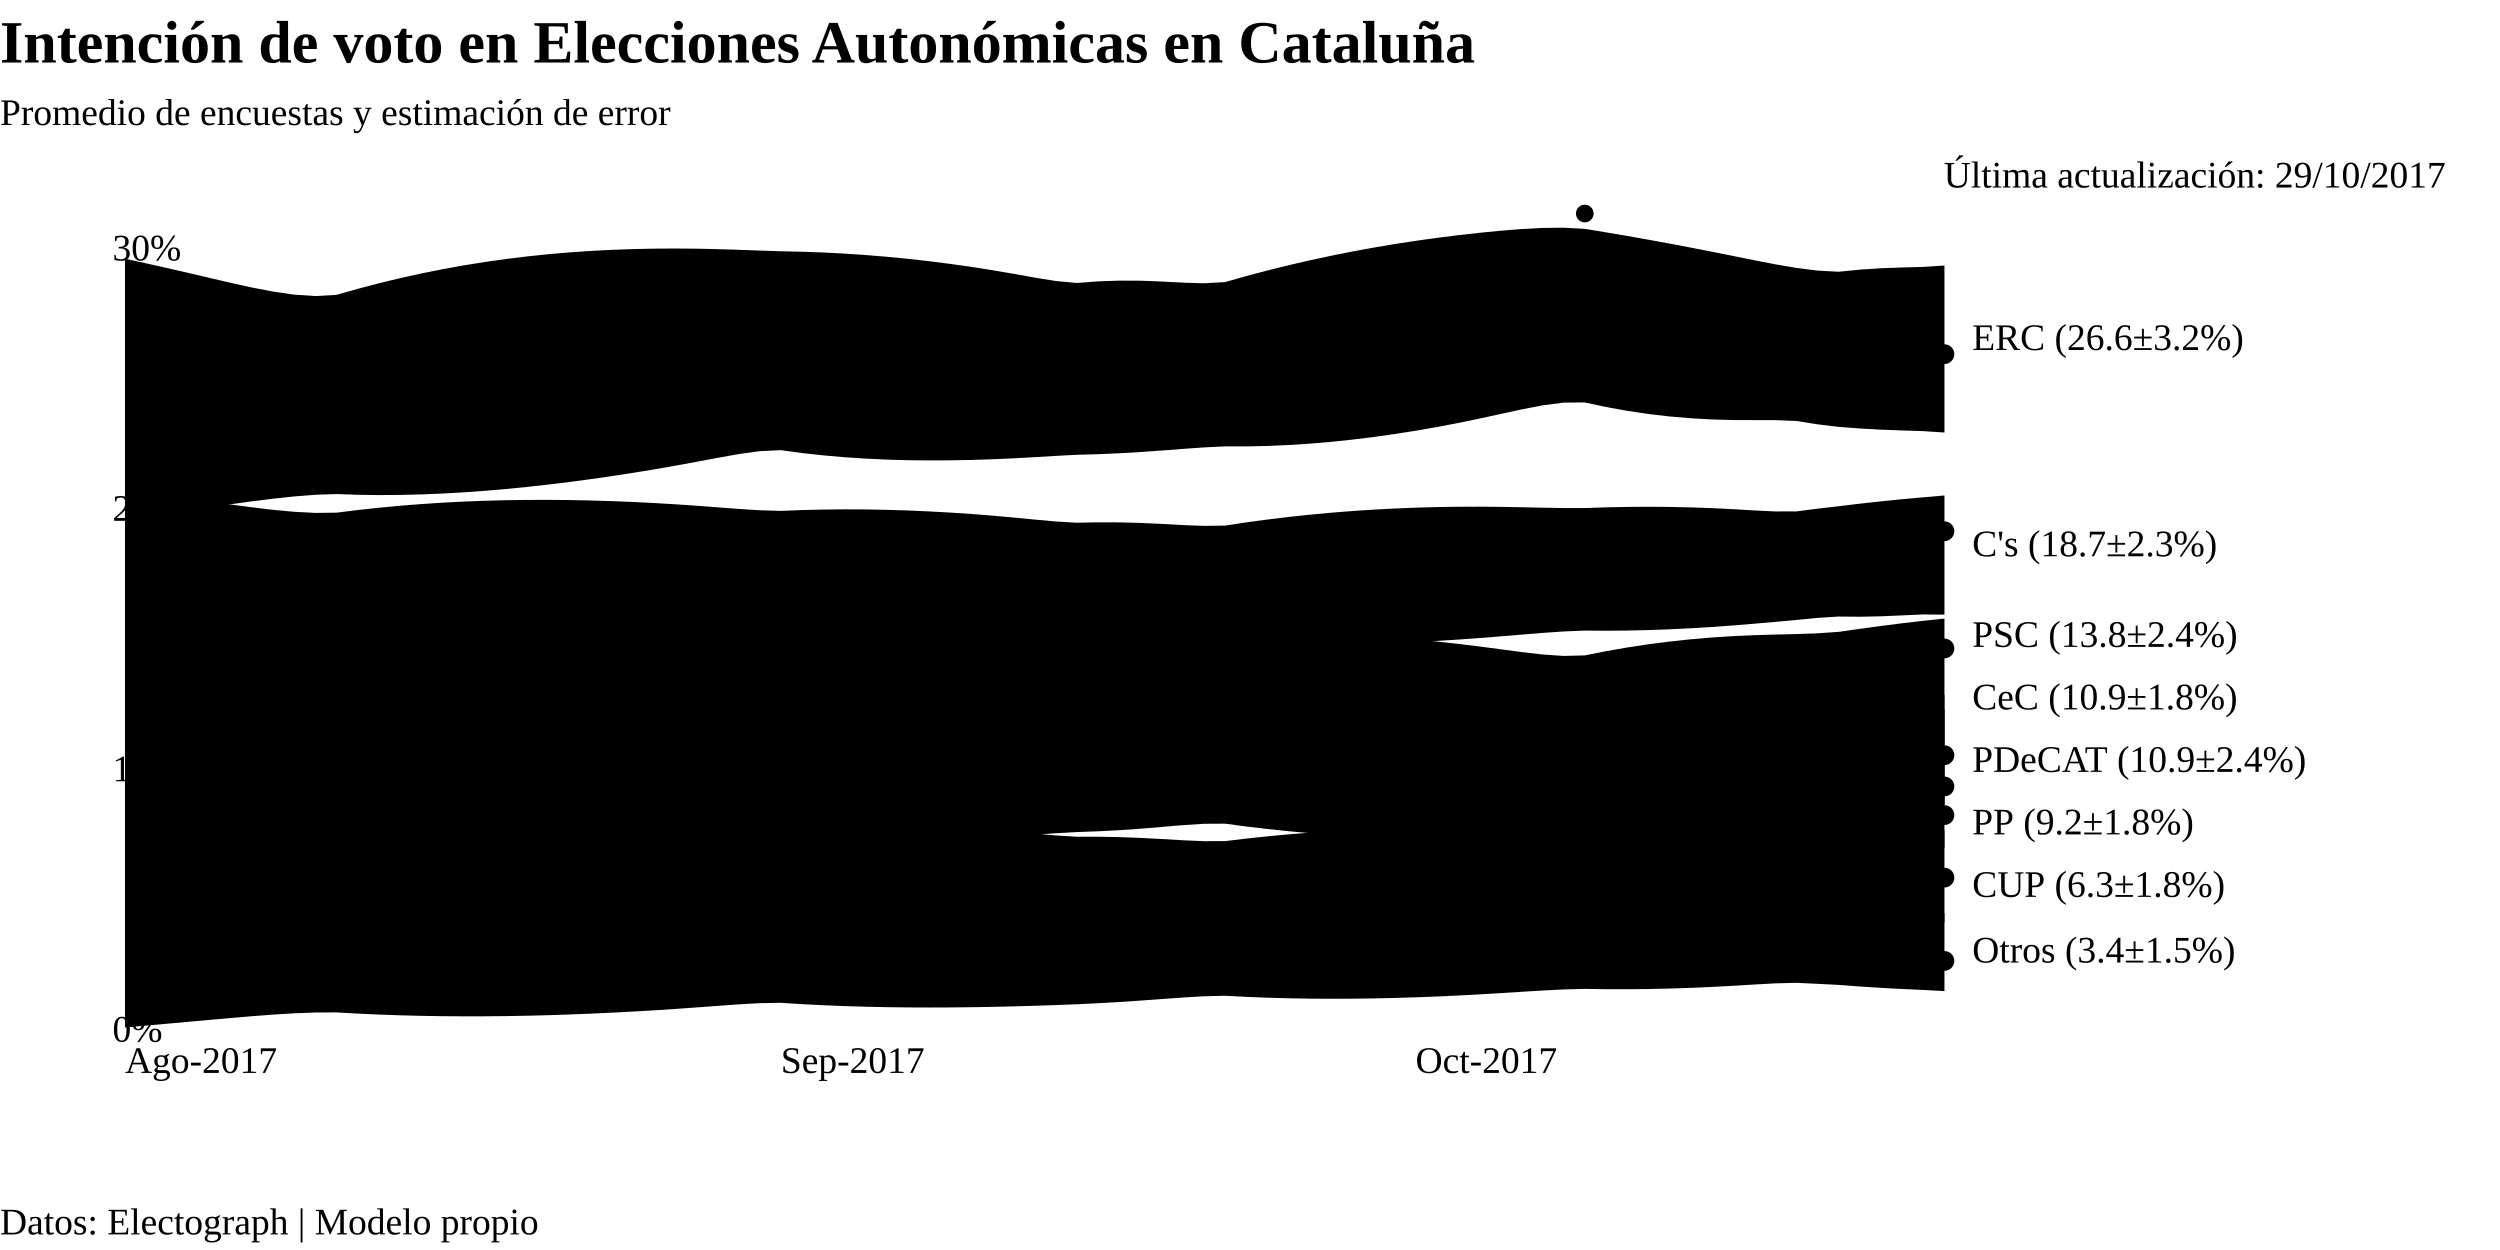
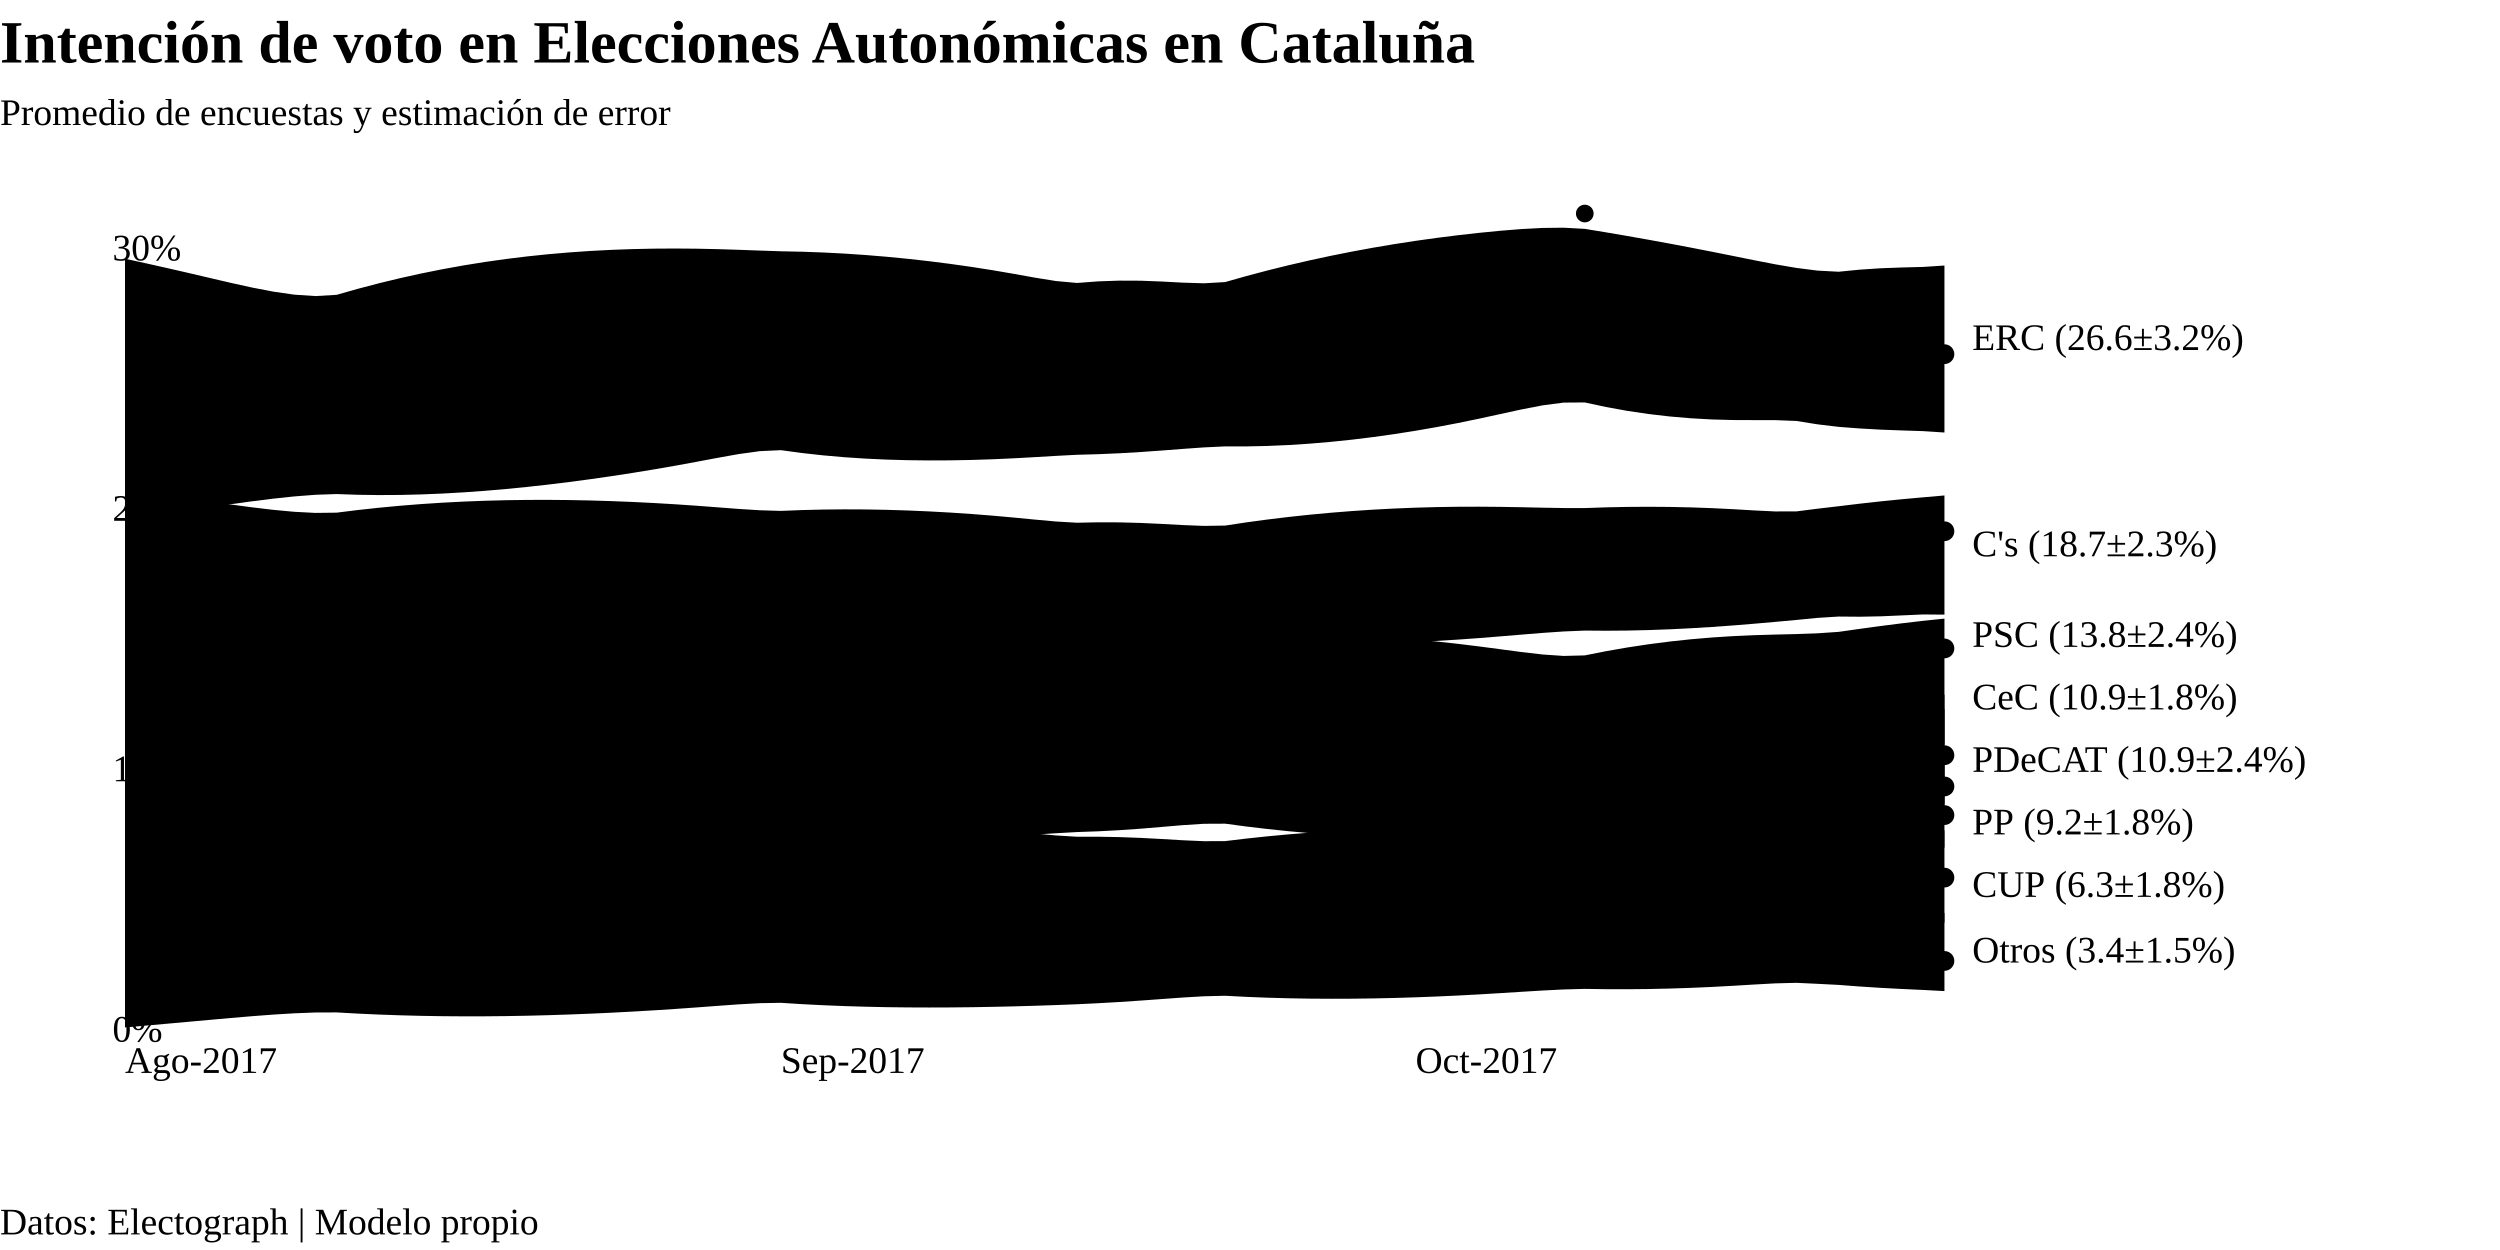
<svg xmlns="http://www.w3.org/2000/svg" version="1.1" viewBox="0 0 800 400" style="max-width:800;max-height:400">
  <text x="0" y="20" style="font-size:large;font-weight:bold;color:black">Intención de voto en Elecciones Autonómicas en Cataluña</text>
  <text x="0" y="40" style="color:gray">Promedio de encuestas y estimación de error</text>
-   <text x="622" y="60" class="pie derecha">Última actualización: 29/10/2017</text>
+   <text x="800" y="60" class="note derecha">Última actualización: 29/10/2017</text>
  <text class="horizontal axis" x="36" y="333.333">0%</text>
  <line class="horizontal axis" x1="40" y1="333.333" x2="622.222" y2="333.333" />
  <text class="horizontal axis" x="36" y="250">10%</text>
  <line class="horizontal axis" x1="40" y1="250" x2="622.222" y2="250" />
  <text class="horizontal axis" x="36" y="166.667">20%</text>
  <line class="horizontal axis" x1="40" y1="166.667" x2="622.222" y2="166.667" />
  <text class="horizontal axis" x="36" y="83.333">30%</text>
  <line class="horizontal axis" x1="40" y1="83.333" x2="622.222" y2="83.333" />
  <line class="vertical axis" x1="40" y1="336.667" x2="40" y2="66.667" />
  <text class="vertical axis" x="40" y="343.333">Ago-2017</text>
  <line class="vertical axis" x1="249.871" y1="336.667" x2="249.871" y2="66.667" />
  <text class="vertical axis" x="249.871" y="343.333">Sep-2017</text>
  <line class="vertical axis" x1="452.972" y1="336.667" x2="452.972" y2="66.667" />
  <text class="vertical axis" x="452.972" y="343.333">Oct-2017</text>
  <circle class="encuesta cup" cx="622.222" cy="280.833" r="3.162" />
  <circle class="encuesta erc" cx="622.222" cy="113.333" r="3.162" />
  <circle class="encuesta pdecat" cx="622.222" cy="251.667" r="3.162" />
  <circle class="encuesta cec" cx="622.222" cy="241.667" r="3.162" />
  <circle class="encuesta psc" cx="622.222" cy="207.5" r="3.162" />
  <circle class="encuesta cs" cx="622.222" cy="170" r="3.162" />
  <circle class="encuesta pp" cx="622.222" cy="260.833" r="3.162" />
  <circle class="encuesta otros" cx="622.222" cy="307.5" r="3.162" />
  <circle class="encuesta cup" cx="588.372" cy="286.667" r="3.162" />
  <circle class="encuesta erc" cx="588.372" cy="128.333" r="3.162" />
  <circle class="encuesta pdecat" cx="588.372" cy="232.5" r="3.162" />
  <circle class="encuesta cec" cx="588.372" cy="238.333" r="3.162" />
  <circle class="encuesta psc" cx="588.372" cy="224.167" r="3.162" />
  <circle class="encuesta cs" cx="588.372" cy="173.333" r="3.162" />
  <circle class="encuesta pp" cx="588.372" cy="245.833" r="3.162" />
  <circle class="encuesta otros" cx="588.372" cy="304.167" r="3.162" />
  <circle class="encuesta cup" cx="574.832" cy="268.333" r="2.828" />
  <circle class="encuesta erc" cx="574.832" cy="99.167" r="2.828" />
  <circle class="encuesta pdecat" cx="574.832" cy="233.333" r="2.828" />
  <circle class="encuesta cec" cx="574.832" cy="258.333" r="2.828" />
  <circle class="encuesta psc" cx="574.832" cy="212.5" r="2.828" />
  <circle class="encuesta cs" cx="574.832" cy="193.333" r="2.828" />
  <circle class="encuesta pp" cx="574.832" cy="270.833" r="2.828" />
  <circle class="encuesta otros" cx="574.832" cy="297.5" r="2.828" />
  <circle class="encuesta cup" cx="507.132" cy="280.833" r="2.828" />
  <circle class="encuesta erc" cx="507.132" cy="68.333" r="2.828" />
  <circle class="encuesta pdecat" cx="507.132" cy="265.833" r="2.828" />
  <circle class="encuesta cec" cx="507.132" cy="233.333" r="2.828" />
  <circle class="encuesta psc" cx="507.132" cy="254.167" r="2.828" />
  <circle class="encuesta cs" cx="507.132" cy="180.833" r="2.828" />
  <circle class="encuesta pp" cx="507.132" cy="249.167" r="2.828" />
  <circle class="encuesta otros" cx="507.132" cy="300.833" r="2.828" />
  <circle class="encuesta cup" cx="392.041" cy="286.667" r="3.543" />
  <circle class="encuesta erc" cx="392.041" cy="124.167" r="3.543" />
  <circle class="encuesta pdecat" cx="392.041" cy="227.5" r="3.543" />
  <circle class="encuesta cec" cx="392.041" cy="236.667" r="3.543" />
  <circle class="encuesta psc" cx="392.041" cy="219.167" r="3.543" />
  <circle class="encuesta cs" cx="392.041" cy="190" r="3.543" />
  <circle class="encuesta pp" cx="392.041" cy="243.333" r="3.543" />
  <circle class="encuesta otros" cx="392.041" cy="305.833" r="3.543" />
  <circle class="encuesta cup" cx="344.651" cy="284.167" r="2.828" />
  <circle class="encuesta erc" cx="344.651" cy="127.5" r="2.828" />
  <circle class="encuesta pdecat" cx="344.651" cy="220" r="2.828" />
  <circle class="encuesta cec" cx="344.651" cy="231.667" r="2.828" />
  <circle class="encuesta psc" cx="344.651" cy="210" r="2.828" />
  <circle class="encuesta cs" cx="344.651" cy="188.333" r="2.828" />
  <circle class="encuesta pp" cx="344.651" cy="255" r="2.828" />
  <circle class="encuesta otros" cx="344.651" cy="316.667" r="2.828" />
  <circle class="encuesta cup" cx="249.871" cy="276.667" r="2.646" />
  <circle class="encuesta erc" cx="249.871" cy="100" r="2.646" />
  <circle class="encuesta pdecat" cx="249.871" cy="227.5" r="2.646" />
  <circle class="encuesta cec" cx="249.871" cy="246.667" r="2.646" />
  <circle class="encuesta psc" cx="249.871" cy="249.167" r="2.646" />
  <circle class="encuesta cs" cx="249.871" cy="185.833" r="2.646" />
  <circle class="encuesta pp" cx="249.871" cy="245.833" r="2.646" />
  <circle class="encuesta otros" cx="249.871" cy="301.667" r="2.646" />
  <circle class="encuesta cup" cx="107.7" cy="279.167" r="3.543" />
  <circle class="encuesta erc" cx="107.7" cy="134.167" r="3.543" />
  <circle class="encuesta pdecat" cx="107.7" cy="217.5" r="3.543" />
  <circle class="encuesta cec" cx="107.7" cy="232.5" r="3.543" />
  <circle class="encuesta psc" cx="107.7" cy="217.5" r="3.543" />
  <circle class="encuesta cs" cx="107.7" cy="187.5" r="3.543" />
  <circle class="encuesta pp" cx="107.7" cy="254.167" r="3.543" />
  <circle class="encuesta otros" cx="107.7" cy="310.833" r="3.543" />
  <polyline class="cup" points=" 40,279.829 46.77,279.807 53.54,279.784 60.31,279.76 67.08,279.735 73.85,279.711 80.62,279.688 87.39,279.669 94.16,279.656 100.93,279.654 107.7,279.669 114.47,279.716 121.24,279.762 128.01,279.806 134.78,279.847 141.55,279.886 148.32,279.921 155.09,279.953 161.861,279.981 168.631,280.005 175.4,280.024 182.171,280.038 188.941,280.047 195.711,280.051 202.481,280.048 209.251,280.04 216.021,280.024 222.791,280 229.561,279.972 236.331,279.95 243.101,279.959 249.871,280.041 256.641,280.283 263.411,280.519 270.181,280.75 276.951,280.976 283.721,281.197 290.491,281.413 297.261,281.623 304.031,281.829 310.801,282.029 317.571,282.224 324.341,282.415 331.111,282.598 337.881,282.764 344.651,282.896 351.421,282.971 358.191,283.069 364.961,283.188 371.731,283.324 378.501,283.457 385.271,283.549 392.041,283.539 398.811,283.294 405.581,283.06 412.351,282.836 419.121,282.622 425.892,282.417 432.661,282.222 439.432,282.035 446.202,281.858 452.972,281.69 459.742,281.53 466.512,281.38 473.282,281.238 480.052,281.104 486.822,280.98 493.592,280.863 500.362,280.753 507.132,280.643 513.902,280.522 520.672,280.394 527.442,280.261 534.212,280.122 540.982,279.977 547.752,279.828 554.522,279.672 561.292,279.526 568.062,279.44 574.832,279.526 581.602,280.007 588.372,280.312 595.142,280.344 601.912,280.38 608.682,280.418 615.452,280.452 622.222,280.476" />
  <polyline class="cup error" points=" 40,255.892 46.77,256.611 53.54,257.341 60.31,258.084 67.08,258.834 73.85,259.575 80.62,260.281 87.39,260.909 94.16,261.407 100.93,261.7 107.7,261.67 114.47,261.083 121.24,260.577 128.01,260.151 134.78,259.8 141.55,259.523 148.32,259.316 155.09,259.177 161.861,259.102 168.631,259.088 175.4,259.132 182.171,259.231 188.941,259.382 195.711,259.582 202.481,259.829 209.251,260.12 216.021,260.452 222.791,260.825 229.561,261.228 236.331,261.636 243.101,262.003 249.871,262.255 256.641,262.273 263.411,262.368 270.181,262.535 276.951,262.771 283.721,263.072 290.491,263.435 297.261,263.855 304.031,264.332 310.801,264.861 317.571,265.442 324.341,266.072 331.111,266.729 337.881,267.339 344.651,267.762 351.421,267.75 358.191,267.873 364.961,268.125 371.731,268.484 378.501,268.881 385.271,269.18 392.041,269.153 398.811,268.344 405.581,267.626 412.351,266.995 419.121,266.448 425.892,265.983 432.661,265.598 439.432,265.29 446.202,265.057 452.972,264.897 459.742,264.807 466.512,264.787 473.282,264.834 480.052,264.941 486.822,265.093 493.592,265.257 500.362,265.381 507.132,265.387 513.902,265.147 520.672,264.982 527.442,264.889 534.212,264.865 540.982,264.909 547.752,265.019 554.522,265.192 561.292,265.423 568.062,265.709 574.832,266.051 581.602,266.484 588.372,266.668 595.142,266.358 601.912,266.155 608.682,266.048 615.452,265.968 622.222,265.735 622.222,295.218 615.452,294.937 608.682,294.787 601.912,294.606 595.142,294.331 588.372,293.956 581.602,293.53 574.832,293 568.062,293.171 561.292,293.628 554.522,294.153 547.752,294.636 540.982,295.045 534.212,295.379 527.442,295.633 520.672,295.807 513.902,295.897 507.132,295.899 500.362,296.125 493.592,296.47 486.822,296.866 480.052,297.267 473.282,297.641 466.512,297.972 459.742,298.253 452.972,298.483 446.202,298.66 439.432,298.781 432.661,298.845 425.892,298.851 419.121,298.795 412.351,298.677 405.581,298.494 398.811,298.244 392.041,297.924 385.271,297.918 378.501,298.033 371.731,298.164 364.961,298.252 358.191,298.265 351.421,298.192 344.651,298.029 337.881,298.188 331.111,298.467 324.341,298.758 317.571,299.007 310.801,299.197 304.031,299.325 297.261,299.391 290.491,299.391 283.721,299.322 276.951,299.182 270.181,298.966 263.411,298.671 256.641,298.293 249.871,297.827 243.101,297.914 236.331,298.264 229.561,298.716 222.791,299.176 216.021,299.595 209.251,299.959 202.481,300.268 195.711,300.52 188.941,300.713 182.171,300.846 175.4,300.916 168.631,300.922 161.861,300.86 155.09,300.729 148.32,300.526 141.55,300.249 134.78,299.894 128.01,299.461 121.24,298.947 114.47,298.35 107.7,297.668 100.93,297.608 94.16,297.906 87.39,298.428 80.62,299.095 73.85,299.846 67.08,300.637 60.31,301.436 53.54,302.226 46.77,303.002 40,303.766" />
  <text class="party cup" x="631.111" y="287">
    <tspan class="party_name">CUP</tspan> (6.3±1.8%)</text>
  <polyline class="erc" points=" 40,124.449 46.77,124.721 53.54,125.005 60.31,125.305 67.08,125.616 73.85,125.927 80.62,126.213 87.39,126.444 94.16,126.573 100.93,126.537 107.7,126.223 114.47,125.38 121.24,124.537 128.01,123.698 134.78,122.868 141.55,122.049 148.32,121.244 155.09,120.457 161.861,119.688 168.631,118.939 175.4,118.212 182.171,117.506 188.941,116.821 195.711,116.158 202.481,115.514 209.251,114.889 216.021,114.282 222.791,113.689 229.561,113.122 236.331,112.623 243.101,112.277 249.871,112.23 256.641,112.758 263.411,113.255 270.181,113.727 276.951,114.179 283.721,114.615 290.491,115.041 297.261,115.459 304.031,115.874 310.801,116.291 317.571,116.712 324.341,117.141 331.111,117.562 337.881,117.906 344.651,118.038 351.421,117.69 358.191,117.424 364.961,117.239 371.731,117.127 378.501,117.048 385.271,116.912 392.041,116.553 398.811,115.601 405.581,114.63 412.351,113.642 419.121,112.639 425.892,111.623 432.661,110.596 439.432,109.558 446.202,108.512 452.972,107.458 459.742,106.396 466.512,105.327 473.282,104.249 480.052,103.177 486.822,102.166 493.592,101.33 500.362,100.849 507.132,101.006 513.902,102.294 520.672,103.486 527.442,104.586 534.212,105.6 540.982,106.531 547.752,107.38 554.522,108.15 561.292,108.849 568.062,109.508 574.832,110.219 581.602,111.19 588.372,111.775 595.142,111.698 601.912,111.665 608.682,111.668 615.452,111.689 622.222,111.687" />
  <polyline class="erc error" points=" 40,82.794 46.77,84.274 53.54,85.79 60.31,87.347 67.08,88.933 73.85,90.511 80.62,92.005 87.39,93.312 94.16,94.29 100.93,94.744 107.7,94.347 114.47,92.43 121.24,90.653 128.01,89.016 134.78,87.518 141.55,86.158 148.32,84.934 155.09,83.845 161.861,82.888 168.631,82.059 175.4,81.354 182.171,80.771 188.941,80.305 195.711,79.951 202.481,79.707 209.251,79.566 216.021,79.525 222.791,79.58 229.561,79.722 236.331,79.934 243.101,80.181 249.871,80.409 256.641,80.549 263.411,80.795 270.181,81.147 276.951,81.603 283.721,82.16 290.491,82.819 297.261,83.578 304.031,84.437 310.801,85.396 317.571,86.456 324.341,87.619 331.111,88.835 337.881,89.928 344.651,90.547 351.421,90.037 358.191,89.8 364.961,89.828 371.731,90.086 378.501,90.447 385.271,90.656 392.041,90.264 398.811,88.348 405.581,86.553 412.351,84.875 419.121,83.309 425.892,81.852 432.661,80.503 439.432,79.258 446.202,78.116 452.972,77.073 459.742,76.128 466.512,75.276 473.282,74.514 480.052,73.847 486.822,73.303 493.592,72.942 500.362,72.865 507.132,73.232 513.902,74.347 520.672,75.503 527.442,76.7 534.212,77.939 540.982,79.219 547.752,80.537 554.522,81.892 561.292,83.261 568.062,84.575 574.832,85.729 581.602,86.594 588.372,86.955 595.142,86.285 601.912,85.839 608.682,85.593 615.452,85.414 622.222,84.97 622.222,138.405 615.452,137.964 608.682,137.744 601.912,137.491 595.142,137.11 588.372,136.596 581.602,135.786 574.832,134.708 568.062,134.442 561.292,134.436 554.522,134.409 547.752,134.224 540.982,133.843 534.212,133.262 527.442,132.472 520.672,131.468 513.902,130.241 507.132,128.781 500.362,128.833 493.592,129.717 486.822,131.029 480.052,132.506 473.282,133.983 466.512,135.377 459.742,136.665 452.972,137.843 446.202,138.909 439.432,139.859 432.661,140.689 425.892,141.394 419.121,141.97 412.351,142.409 405.581,142.706 398.811,142.853 392.041,142.842 385.271,143.169 378.501,143.65 371.731,144.169 364.961,144.65 358.191,145.047 351.421,145.343 344.651,145.529 337.881,145.885 331.111,146.288 324.341,146.662 317.571,146.967 310.801,147.185 304.031,147.312 297.261,147.34 290.491,147.263 283.721,147.071 276.951,146.755 270.181,146.307 263.411,145.714 256.641,144.967 249.871,144.052 243.101,144.373 236.331,145.312 229.561,146.522 222.791,147.799 216.021,149.039 209.251,150.213 202.481,151.321 195.711,152.364 188.941,153.338 182.171,154.241 175.4,155.07 168.631,155.821 161.861,156.488 155.09,157.068 148.32,157.554 141.55,157.94 134.78,158.218 128.01,158.381 121.24,158.421 114.47,158.33 107.7,158.098 100.93,158.331 94.16,158.856 87.39,159.575 80.62,160.421 73.85,161.342 67.08,162.299 60.31,163.263 53.54,164.22 46.77,165.167 40,166.105" />
  <text class="party erc" x="631.111" y="112">
    <tspan class="party_name">ERC</tspan> (26.6±3.2%)</text>
  <polyline class="pdecat" points=" 40,223.157 46.77,222.99 53.54,222.814 60.31,222.629 67.08,222.438 73.85,222.247 80.62,222.069 87.39,221.923 94.16,221.835 100.93,221.84 107.7,222.002 114.47,222.459 121.24,222.91 128.01,223.354 134.78,223.786 141.55,224.204 148.32,224.607 155.09,224.993 161.861,225.359 168.631,225.706 175.4,226.031 182.171,226.333 188.941,226.614 195.711,226.871 202.481,227.105 209.251,227.316 216.021,227.503 222.791,227.667 229.561,227.809 236.331,227.929 243.101,228.036 249.871,228.139 256.641,228.262 263.411,228.376 270.181,228.478 276.951,228.563 283.721,228.631 290.491,228.677 297.261,228.7 304.031,228.698 310.801,228.668 317.571,228.608 324.341,228.516 331.111,228.405 337.881,228.338 344.651,228.443 351.421,228.981 358.191,229.459 364.961,229.876 371.731,230.231 378.501,230.539 385.271,230.844 392.041,231.238 398.811,231.934 405.581,232.661 412.351,233.417 419.121,234.198 425.892,234.999 432.661,235.817 439.432,236.649 446.202,237.491 452.972,238.342 459.742,239.199 466.512,240.061 473.282,240.926 480.052,241.782 486.822,242.591 493.592,243.274 500.362,243.709 507.132,243.707 513.902,242.94 520.672,242.241 527.442,241.602 534.212,241.02 540.982,240.487 547.752,240 554.522,239.553 561.292,239.155 568.062,238.843 574.832,238.696 581.602,238.865 588.372,239.182 595.142,239.806 601.912,240.48 608.682,241.184 615.452,241.828 622.222,242.219" />
  <polyline class="pdecat error" points=" 40,190.52 46.77,191.313 53.54,192.115 60.31,192.927 67.08,193.745 73.85,194.556 80.62,195.333 87.39,196.038 94.16,196.623 100.93,197.02 107.7,197.127 114.47,196.757 121.24,196.494 128.01,196.331 134.78,196.262 141.55,196.28 148.32,196.379 155.09,196.554 161.861,196.798 168.631,197.107 175.4,197.477 182.171,197.903 188.941,198.38 195.711,198.905 202.481,199.476 209.251,200.089 216.021,200.742 222.791,201.433 229.561,202.149 236.331,202.843 243.101,203.425 249.871,203.749 256.641,203.564 263.411,203.478 270.181,203.482 276.951,203.567 283.721,203.726 290.491,203.952 297.261,204.238 304.031,204.579 310.801,204.969 317.571,205.403 324.341,205.878 331.111,206.382 337.881,206.895 344.651,207.383 351.421,207.817 358.191,208.339 364.961,208.939 371.731,209.595 378.501,210.258 385.271,210.845 392.041,211.231 398.811,211.211 405.581,211.336 412.351,211.594 419.121,211.978 425.892,212.48 432.661,213.093 439.432,213.81 446.202,214.625 452.972,215.532 459.742,216.526 466.512,217.603 473.282,218.758 480.052,219.972 486.822,221.181 493.592,222.263 500.362,223.027 507.132,223.183 513.902,222.241 520.672,221.474 527.442,220.873 534.212,220.429 540.982,220.133 547.752,219.977 554.522,219.954 561.292,220.047 568.062,220.219 574.832,220.399 581.602,220.482 588.372,220.63 595.142,220.823 601.912,221.204 608.682,221.742 615.452,222.256 622.222,222.322 622.222,262.116 615.452,261.401 608.682,260.627 601.912,259.756 595.142,258.789 588.372,257.733 581.602,257.249 574.832,256.993 568.062,257.467 561.292,258.262 554.522,259.152 547.752,260.022 540.982,260.841 534.212,261.611 527.442,262.332 520.672,263.007 513.902,263.639 507.132,264.231 500.362,264.391 493.592,264.285 486.822,264.001 480.052,263.593 473.282,263.094 466.512,262.519 459.742,261.873 452.972,261.153 446.202,260.358 439.432,259.487 432.661,258.541 425.892,257.517 419.121,256.417 412.351,255.241 405.581,253.987 398.811,252.656 392.041,251.246 385.271,250.844 378.501,250.82 371.731,250.866 364.961,250.814 358.191,250.58 351.421,250.144 344.651,249.503 337.881,249.781 331.111,250.428 324.341,251.154 317.571,251.813 310.801,252.368 304.031,252.818 297.261,253.163 290.491,253.402 283.721,253.535 276.951,253.559 270.181,253.473 263.411,253.274 256.641,252.961 249.871,252.529 243.101,252.647 236.331,253.016 229.561,253.468 222.791,253.901 216.021,254.264 209.251,254.543 202.481,254.734 195.711,254.837 188.941,254.848 182.171,254.764 175.4,254.584 168.631,254.304 161.861,253.921 155.09,253.432 148.32,252.835 141.55,252.129 134.78,251.309 128.01,250.376 121.24,249.326 114.47,248.16 107.7,246.876 100.93,246.66 94.16,247.047 87.39,247.808 80.62,248.805 73.85,249.938 67.08,251.131 60.31,252.332 53.54,253.513 46.77,254.666 40,255.793" />
  <text class="party pdecat" x="631.111" y="247">
    <tspan class="party_name">PDeCAT</tspan> (10.9±2.4%)</text>
  <polyline class="cec" points=" 40,235.569 46.77,235.487 53.54,235.401 60.31,235.31 67.08,235.215 73.85,235.12 80.62,235.033 87.39,234.964 94.16,234.927 100.93,234.943 107.7,235.049 114.47,235.326 121.24,235.604 128.01,235.882 134.78,236.16 141.55,236.436 148.32,236.709 155.09,236.979 161.861,237.246 168.631,237.508 175.4,237.767 182.171,238.021 188.941,238.272 195.711,238.519 202.481,238.763 209.251,239.006 216.021,239.247 222.791,239.488 229.561,239.724 236.331,239.931 243.101,240.062 249.871,240.038 256.641,239.704 263.411,239.387 270.181,239.085 276.951,238.796 283.721,238.519 290.491,238.252 297.261,237.993 304.031,237.742 310.801,237.496 317.571,237.254 324.341,237.015 331.111,236.787 337.881,236.606 344.651,236.543 351.421,236.735 358.191,236.898 364.961,237.032 371.731,237.141 378.501,237.228 385.271,237.306 392.041,237.393 398.811,237.533 405.581,237.674 412.351,237.814 419.121,237.953 425.892,238.087 432.661,238.218 439.432,238.342 446.202,238.46 452.972,238.57 459.742,238.67 466.512,238.761 473.282,238.839 480.052,238.908 486.822,238.975 493.592,239.06 500.362,239.2 507.132,239.454 513.902,239.93 520.672,240.405 527.442,240.878 534.212,241.348 540.982,241.815 547.752,242.277 554.522,242.735 561.292,243.166 568.062,243.492 574.832,243.559 581.602,243.059 588.372,242.711 595.142,242.566 601.912,242.431 608.682,242.307 615.452,242.199 622.222,242.115" />
  <polyline class="cec error" points=" 40,210.886 46.77,211.546 53.54,212.214 60.31,212.892 67.08,213.575 73.85,214.252 80.62,214.899 87.39,215.484 94.16,215.963 100.93,216.279 107.7,216.343 114.47,215.985 121.24,215.714 128.01,215.526 134.78,215.418 141.55,215.385 148.32,215.424 155.09,215.532 161.861,215.705 168.631,215.94 175.4,216.234 182.171,216.585 188.941,216.989 195.711,217.445 202.481,217.951 209.251,218.507 216.021,219.11 222.791,219.76 229.561,220.441 236.331,221.092 243.101,221.589 249.871,221.73 256.641,221.143 263.411,220.656 270.181,220.264 276.951,219.96 283.721,219.739 290.491,219.597 297.261,219.529 304.031,219.53 310.801,219.598 317.571,219.728 324.341,219.917 331.111,220.155 337.881,220.413 344.651,220.638 351.421,220.744 358.191,220.933 364.961,221.202 371.731,221.536 378.501,221.891 385.271,222.179 392.041,222.253 398.811,221.832 405.581,221.494 412.351,221.236 419.121,221.052 425.892,220.938 432.661,220.891 439.432,220.906 446.202,220.982 452.972,221.114 459.742,221.298 466.512,221.533 473.282,221.814 480.052,222.137 486.822,222.493 493.592,222.872 500.362,223.261 507.132,223.647 513.902,224.026 520.672,224.487 527.442,225.025 534.212,225.637 540.982,226.318 547.752,227.067 554.522,227.879 561.292,228.713 568.062,229.429 574.832,229.752 581.602,229.164 588.372,228.667 595.142,228.171 601.912,227.788 608.682,227.512 615.452,227.282 622.222,226.934 622.222,257.296 615.452,257.116 608.682,257.102 601.912,257.075 595.142,256.962 588.372,256.754 581.602,256.953 574.832,257.366 568.062,257.556 561.292,257.618 554.522,257.591 547.752,257.487 540.982,257.311 534.212,257.06 527.442,256.731 520.672,256.322 513.902,255.833 507.132,255.261 500.362,255.139 493.592,255.248 486.822,255.457 480.052,255.679 473.282,255.865 466.512,255.988 459.742,256.042 452.972,256.026 446.202,255.938 439.432,255.778 432.661,255.545 425.892,255.237 419.121,254.853 412.351,254.393 405.581,253.854 398.811,253.235 392.041,252.533 385.271,252.432 378.501,252.565 371.731,252.745 364.961,252.863 358.191,252.863 351.421,252.726 344.651,252.447 337.881,252.799 331.111,253.42 324.341,254.113 317.571,254.78 310.801,255.394 304.031,255.953 297.261,256.457 290.491,256.906 283.721,257.298 276.951,257.632 270.181,257.906 263.411,258.118 256.641,258.266 249.871,258.347 243.101,258.536 236.331,258.77 229.561,259.006 222.791,259.216 216.021,259.385 209.251,259.505 202.481,259.575 195.711,259.593 188.941,259.555 182.171,259.457 175.4,259.299 168.631,259.076 161.861,258.786 155.09,258.426 148.32,257.994 141.55,257.486 134.78,256.902 128.01,256.238 121.24,255.494 114.47,254.667 107.7,253.756 100.93,253.608 94.16,253.892 87.39,254.445 80.62,255.168 73.85,255.989 67.08,256.855 60.31,257.728 53.54,258.587 46.77,259.428 40,260.252" />
  <text class="party cec" x="631.111" y="227">
    <tspan class="party_name">CeC</tspan> (10.9±1.8%)</text>
  <polyline class="psc" points=" 40,222.492 46.77,222.368 53.54,222.237 60.31,222.098 67.08,221.954 73.85,221.809 80.62,221.677 87.39,221.574 94.16,221.524 100.93,221.563 107.7,221.753 114.47,222.23 121.24,222.714 128.01,223.203 134.78,223.696 141.55,224.19 148.32,224.686 155.09,225.182 161.861,225.678 168.631,226.174 175.4,226.67 182.171,227.167 188.941,227.666 195.711,228.167 202.481,228.672 209.251,229.184 216.021,229.704 222.791,230.236 229.561,230.765 236.331,231.228 243.101,231.501 249.871,231.364 256.641,230.396 263.411,229.474 270.181,228.593 276.951,227.75 283.721,226.943 290.491,226.167 297.261,225.42 304.031,224.698 310.801,223.999 317.571,223.318 324.341,222.652 331.111,222.022 337.881,221.508 344.651,221.274 351.421,221.63 358.191,221.911 364.961,222.122 371.731,222.271 378.501,222.383 385.271,222.502 392.041,222.713 398.811,223.194 405.581,223.681 412.351,224.175 419.121,224.673 425.892,225.176 432.661,225.684 439.432,226.196 446.202,226.715 452.972,227.239 459.742,227.772 466.512,228.313 473.282,228.866 480.052,229.421 486.822,229.939 493.592,230.339 500.362,230.488 507.132,230.172 513.902,229.014 520.672,227.911 527.442,226.861 534.212,225.862 540.982,224.913 547.752,224.016 554.522,223.169 561.292,222.387 568.062,221.716 574.832,221.239 581.602,221.092 588.372,220.813 595.142,220.318 601.912,219.732 608.682,219.079 615.452,218.464 622.222,218.109" />
  <polyline class="psc error" points=" 40,190.681 46.77,191.495 53.54,192.32 60.31,193.154 67.08,193.996 73.85,194.831 80.62,195.631 87.39,196.36 94.16,196.968 100.93,197.39 107.7,197.527 114.47,197.2 121.24,196.989 128.01,196.889 134.78,196.896 141.55,197.003 148.32,197.207 155.09,197.503 161.861,197.886 168.631,198.353 175.4,198.9 182.171,199.525 188.941,200.225 195.711,200.998 202.481,201.843 209.251,202.758 216.021,203.746 222.791,204.805 229.561,205.908 236.331,206.941 243.101,207.683 249.871,207.75 256.641,206.441 263.411,205.284 270.181,204.27 276.951,203.39 283.721,202.638 290.491,202.006 297.261,201.487 304.031,201.075 310.801,200.762 317.571,200.544 324.341,200.414 331.111,200.37 337.881,200.412 344.651,200.543 351.421,200.79 358.191,201.106 364.961,201.49 371.731,201.93 378.501,202.384 385.271,202.774 392.041,202.97 398.811,202.74 405.581,202.624 412.351,202.616 419.121,202.712 425.892,202.908 432.661,203.201 439.432,203.587 446.202,204.064 452.972,204.63 459.742,205.284 466.512,206.025 473.282,206.851 480.052,207.747 486.822,208.649 493.592,209.434 500.362,209.898 507.132,209.727 513.902,208.385 520.672,207.203 527.442,206.177 534.212,205.304 540.982,204.579 547.752,204 554.522,203.564 561.292,203.261 568.062,203.063 574.832,202.903 581.602,202.66 588.372,202.195 595.142,201.232 601.912,200.311 608.682,199.446 615.452,198.659 622.222,197.952 622.222,238.265 615.452,238.268 608.682,238.711 601.912,239.152 595.142,239.404 588.372,239.432 581.602,239.524 574.832,239.575 568.062,240.37 561.292,241.512 554.522,242.773 547.752,244.031 540.982,245.248 534.212,246.419 527.442,247.544 520.672,248.619 513.902,249.644 507.132,250.617 500.362,251.079 493.592,251.245 486.822,251.229 480.052,251.095 473.282,250.88 466.512,250.602 459.742,250.259 452.972,249.849 446.202,249.365 439.432,248.806 432.661,248.166 425.892,247.443 419.121,246.633 412.351,245.733 405.581,244.739 398.811,243.648 392.041,242.455 385.271,242.23 378.501,242.381 371.731,242.613 364.961,242.753 358.191,242.715 351.421,242.47 344.651,242.005 337.881,242.606 331.111,243.673 324.341,244.89 317.571,246.092 310.801,247.235 304.031,248.322 297.261,249.353 290.491,250.328 283.721,251.247 276.951,252.11 270.181,252.916 263.411,253.664 256.641,254.351 249.871,254.977 243.101,255.32 236.331,255.516 229.561,255.622 222.791,255.667 216.021,255.663 209.251,255.61 202.481,255.502 195.711,255.336 188.941,255.107 182.171,254.81 175.4,254.441 168.631,253.996 161.861,253.47 155.09,252.861 148.32,252.165 141.55,251.377 134.78,250.495 128.01,249.517 121.24,248.439 114.47,247.26 107.7,245.978 100.93,245.737 94.16,246.08 87.39,246.787 80.62,247.722 73.85,248.787 67.08,249.911 60.31,251.042 53.54,252.155 46.77,253.241 40,254.304" />
  <text class="party psc" x="631.111" y="207">
    <tspan class="party_name">PSC</tspan> (13.8±2.4%)</text>
  <polyline class="cs" points=" 40,186.617 46.77,186.643 53.54,186.671 60.31,186.7 67.08,186.731 73.85,186.761 80.62,186.79 87.39,186.813 94.16,186.828 100.93,186.829 107.7,186.805 114.47,186.737 121.24,186.669 128.01,186.604 134.78,186.541 141.55,186.481 148.32,186.423 155.09,186.369 161.861,186.319 168.631,186.273 175.4,186.23 182.171,186.192 188.941,186.157 195.711,186.127 202.481,186.1 209.251,186.078 216.021,186.059 222.791,186.044 229.561,186.033 236.331,186.026 243.101,186.025 249.871,186.031 256.641,186.05 263.411,186.073 270.181,186.101 276.951,186.134 283.721,186.173 290.491,186.218 297.261,186.269 304.031,186.326 310.801,186.391 317.571,186.463 324.341,186.543 331.111,186.627 337.881,186.703 344.651,186.75 351.421,186.724 358.191,186.723 364.961,186.747 371.731,186.793 378.501,186.842 385.271,186.859 392.041,186.775 398.811,186.445 405.581,186.118 412.351,185.793 419.121,185.472 425.892,185.156 432.661,184.846 439.432,184.543 446.202,184.247 452.972,183.961 459.742,183.684 466.512,183.418 473.282,183.163 480.052,182.922 486.822,182.697 493.592,182.495 500.362,182.321 507.132,182.183 513.902,182.093 520.672,181.996 527.442,181.897 534.212,181.798 540.982,181.704 547.752,181.617 554.522,181.54 561.292,181.463 568.062,181.331 574.832,181.017 581.602,180.253 588.372,179.646 595.142,179.266 601.912,178.823 608.682,178.336 615.452,177.88 622.222,177.614" />
  <polyline class="cs error" points=" 40,156.752 46.77,157.659 53.54,158.584 60.31,159.527 67.08,160.484 73.85,161.435 80.62,162.34 87.39,163.144 94.16,163.774 100.93,164.131 107.7,164.052 114.47,163.213 121.24,162.477 128.01,161.841 134.78,161.303 141.55,160.86 148.32,160.508 155.09,160.246 161.861,160.068 168.631,159.973 175.4,159.958 182.171,160.018 188.941,160.151 195.711,160.356 202.481,160.627 209.251,160.965 216.021,161.365 222.791,161.827 229.561,162.337 236.331,162.851 243.101,163.282 249.871,163.487 256.641,163.22 263.411,163.056 270.181,162.992 276.951,163.022 283.721,163.144 290.491,163.353 297.261,163.646 304.031,164.02 310.801,164.474 317.571,165.004 324.341,165.61 331.111,166.265 337.881,166.878 344.651,167.275 351.421,167.136 358.191,167.16 364.961,167.34 371.731,167.653 378.501,168.022 385.271,168.288 392.041,168.183 398.811,167.163 405.581,166.246 412.351,165.427 419.121,164.704 425.892,164.074 432.661,163.536 439.432,163.088 446.202,162.728 452.972,162.454 459.742,162.267 466.512,162.163 473.282,162.141 480.052,162.197 486.822,162.313 493.592,162.457 500.362,162.573 507.132,162.581 513.902,162.35 520.672,162.213 527.442,162.168 534.212,162.218 540.982,162.362 547.752,162.601 554.522,162.935 561.292,163.332 568.062,163.66 574.832,163.651 581.602,162.783 588.372,161.994 595.142,161.178 601.912,160.427 608.682,159.748 615.452,159.137 622.222,158.545 622.222,196.684 615.452,196.624 608.682,196.924 601.912,197.219 595.142,197.353 588.372,197.298 581.602,197.723 574.832,198.383 568.062,199.002 561.292,199.595 554.522,200.145 547.752,200.632 540.982,201.046 534.212,201.379 527.442,201.626 520.672,201.78 513.902,201.835 507.132,201.786 500.362,202.069 493.592,202.533 486.822,203.081 480.052,203.646 473.282,204.185 466.512,204.673 459.742,205.101 452.972,205.467 446.202,205.767 439.432,205.998 432.661,206.156 425.892,206.238 419.121,206.24 412.351,206.159 405.581,205.989 398.811,205.727 392.041,205.367 385.271,205.429 378.501,205.663 371.731,205.932 364.961,206.154 358.191,206.286 351.421,206.312 344.651,206.224 337.881,206.528 331.111,206.989 324.341,207.476 317.571,207.922 310.801,208.308 304.031,208.632 297.261,208.891 290.491,209.083 283.721,209.202 276.951,209.246 270.181,209.211 263.411,209.09 256.641,208.88 249.871,208.575 243.101,208.768 236.331,209.202 229.561,209.73 222.791,210.262 216.021,210.754 209.251,211.191 202.481,211.573 195.711,211.898 188.941,212.163 182.171,212.365 175.4,212.503 168.631,212.572 161.861,212.57 155.09,212.493 148.32,212.338 141.55,212.101 134.78,211.778 128.01,211.366 121.24,210.862 114.47,210.26 107.7,209.559 100.93,209.526 94.16,209.882 87.39,210.483 80.62,211.239 73.85,212.087 67.08,212.976 60.31,213.873 53.54,214.758 46.77,215.628 40,216.483" />
  <text class="party cs" x="631.111" y="178">
    <tspan class="party_name">C's</tspan> (18.7±2.3%)</text>
  <polyline class="pp" points=" 40,252.717 46.77,252.744 53.54,252.773 60.31,252.806 67.08,252.84 73.85,252.876 80.62,252.908 87.39,252.933 94.16,252.941 100.93,252.923 107.7,252.858 114.47,252.704 121.24,252.547 128.01,252.387 134.78,252.226 141.55,252.062 148.32,251.898 155.09,251.734 161.861,251.569 168.631,251.403 175.4,251.238 182.171,251.073 188.941,250.909 195.711,250.744 202.481,250.579 209.251,250.414 216.021,250.248 222.791,250.081 229.561,249.917 236.331,249.769 243.101,249.664 249.871,249.647 256.641,249.805 263.411,249.948 270.181,250.077 276.951,250.193 283.721,250.298 290.491,250.392 297.261,250.477 304.031,250.553 310.801,250.622 317.571,250.686 324.341,250.745 331.111,250.793 337.881,250.8 344.651,250.7 351.421,250.352 358.191,250.001 364.961,249.642 371.731,249.284 378.501,248.957 385.271,248.718 392.041,248.668 398.811,249.023 405.581,249.359 412.351,249.677 419.121,249.98 425.892,250.268 432.661,250.54 439.432,250.797 446.202,251.04 452.972,251.267 459.742,251.479 466.512,251.675 473.282,251.855 480.052,252.02 486.822,252.174 493.592,252.329 500.362,252.508 507.132,252.748 513.902,253.119 520.672,253.494 527.442,253.871 534.212,254.248 540.982,254.624 547.752,254.998 554.522,255.37 561.292,255.72 568.062,255.978 574.832,256.004 581.602,255.52 588.372,255.304 595.142,255.52 601.912,255.77 608.682,256.043 615.452,256.297 622.222,256.443" />
  <polyline class="pp error" points=" 40,228.656 46.77,229.418 53.54,230.196 60.31,230.99 67.08,231.795 73.85,232.593 80.62,233.351 87.39,234.02 94.16,234.536 100.93,234.81 107.7,234.697 114.47,233.903 121.24,233.188 128.01,232.551 134.78,231.99 141.55,231.503 148.32,231.089 155.09,230.743 161.861,230.466 168.631,230.253 175.4,230.103 182.171,230.013 188.941,229.981 195.711,230.004 202.481,230.079 209.251,230.206 216.021,230.38 222.791,230.601 229.561,230.862 236.331,231.138 243.101,231.387 249.871,231.534 256.641,231.462 263.411,231.456 270.181,231.514 276.951,231.632 283.721,231.809 290.491,232.042 297.261,232.329 304.031,232.669 310.801,233.061 317.571,233.503 324.341,233.996 331.111,234.514 337.881,234.961 344.651,235.143 351.421,234.69 358.191,234.344 364.961,234.099 371.731,233.946 378.501,233.867 385.271,233.825 392.041,233.757 398.811,233.565 405.581,233.436 412.351,233.368 419.121,233.359 425.892,233.408 432.661,233.511 439.432,233.667 446.202,233.873 452.972,234.128 459.742,234.428 466.512,234.772 473.282,235.156 480.052,235.576 486.822,236.019 493.592,236.467 500.362,236.893 507.132,237.264 513.902,237.539 520.672,237.898 527.442,238.336 534.212,238.851 540.982,239.437 547.752,240.091 554.522,240.811 561.292,241.557 568.062,242.198 574.832,242.475 581.602,241.903 588.372,241.545 595.142,241.427 601.912,241.446 608.682,241.585 615.452,241.734 622.222,241.629 622.222,271.257 615.452,270.861 608.682,270.5 601.912,270.093 595.142,269.614 588.372,269.064 581.602,269.137 574.832,269.533 568.062,269.759 561.292,269.883 554.522,269.929 547.752,269.905 540.982,269.811 534.212,269.645 527.442,269.406 520.672,269.091 513.902,268.7 507.132,268.231 500.362,268.122 493.592,268.191 486.822,268.328 480.052,268.464 473.282,268.555 466.512,268.579 459.742,268.53 452.972,268.406 446.202,268.206 439.432,267.928 432.661,267.569 425.892,267.127 419.121,266.601 412.351,265.987 405.581,265.281 398.811,264.481 392.041,263.579 385.271,263.611 378.501,264.046 371.731,264.622 364.961,265.186 358.191,265.658 351.421,266.016 344.651,266.257 337.881,266.64 331.111,267.073 324.341,267.494 317.571,267.868 310.801,268.184 304.031,268.437 297.261,268.624 290.491,268.742 283.721,268.787 276.951,268.755 270.181,268.641 263.411,268.44 256.641,268.149 249.871,267.76 243.101,267.941 236.331,268.399 229.561,268.972 222.791,269.561 216.021,270.116 209.251,270.622 202.481,271.079 195.711,271.484 188.941,271.836 182.171,272.133 175.4,272.373 168.631,272.553 161.861,272.671 155.09,272.724 148.32,272.708 141.55,272.622 134.78,272.461 128.01,272.223 121.24,271.906 114.47,271.505 107.7,271.019 100.93,271.035 94.16,271.346 87.39,271.845 80.62,272.466 73.85,273.158 67.08,273.886 60.31,274.622 53.54,275.351 46.77,276.069 40,276.779" />
  <text class="party pp" x="631.111" y="267">
    <tspan class="party_name">PP</tspan> (9.2±1.8%)</text>
  <polyline class="otros" points=" 40,308.503 46.77,308.574 53.54,308.648 60.31,308.725 67.08,308.805 73.85,308.883 80.62,308.955 87.39,309.014 94.16,309.049 100.93,309.045 107.7,308.975 114.47,308.782 121.24,308.59 128.01,308.399 134.78,308.211 141.55,308.026 148.32,307.844 155.09,307.667 161.861,307.494 168.631,307.325 175.4,307.162 182.171,307.002 188.941,306.848 195.711,306.697 202.481,306.55 209.251,306.407 216.021,306.265 222.791,306.126 229.561,305.992 236.331,305.876 243.101,305.81 249.871,305.843 256.641,306.075 263.411,306.301 270.181,306.522 276.951,306.741 283.721,306.958 290.491,307.174 297.261,307.392 304.031,307.613 310.801,307.838 317.571,308.068 324.341,308.307 331.111,308.539 337.881,308.707 344.651,308.69 351.421,308.25 358.191,307.849 364.961,307.486 371.731,307.162 378.501,306.88 385.271,306.644 392.041,306.454 398.811,306.31 405.581,306.151 412.351,305.979 419.121,305.797 425.892,305.607 432.661,305.412 439.432,305.212 446.202,305.01 452.972,304.807 459.742,304.603 466.512,304.399 473.282,304.198 480.052,304 486.822,303.812 493.592,303.642 500.362,303.505 507.132,303.421 513.902,303.421 520.672,303.406 527.442,303.377 534.212,303.335 540.982,303.282 547.752,303.219 554.522,303.145 561.292,303.07 568.062,303.024 574.832,303.074 581.602,303.347 588.372,303.59 595.142,303.814 601.912,304.053 608.682,304.299 615.452,304.523 622.222,304.67" />
  <polyline class="otros error" points=" 40,288.231 46.77,288.967 53.54,289.716 60.31,290.477 67.08,291.247 73.85,292.007 80.62,292.725 87.39,293.356 94.16,293.839 100.93,294.092 107.7,293.977 114.47,293.213 121.24,292.521 128.01,291.901 134.78,291.351 141.55,290.871 148.32,290.459 155.09,290.115 161.861,289.835 168.631,289.618 175.4,289.462 182.171,289.365 188.941,289.323 195.711,289.334 202.481,289.396 209.251,289.507 216.021,289.664 222.791,289.864 229.561,290.102 236.331,290.359 243.101,290.603 249.871,290.784 256.641,290.823 263.411,290.929 270.181,291.099 276.951,291.331 283.721,291.624 290.491,291.975 297.261,292.383 304.031,292.848 310.801,293.369 317.571,293.944 324.341,294.576 331.111,295.23 337.881,295.79 344.651,296.02 351.421,295.47 358.191,295.06 364.961,294.784 371.731,294.628 378.501,294.553 385.271,294.479 392.041,294.264 398.811,293.625 405.581,293.04 412.351,292.509 419.121,292.031 425.892,291.609 432.661,291.242 439.432,290.93 446.202,290.673 452.972,290.47 459.742,290.322 466.512,290.228 473.282,290.186 480.052,290.195 486.822,290.244 493.592,290.316 500.362,290.382 507.132,290.399 513.902,290.301 520.672,290.257 527.442,290.267 534.212,290.331 540.982,290.447 547.752,290.614 554.522,290.831 561.292,291.089 568.062,291.371 574.832,291.644 581.602,291.872 588.372,292.011 595.142,291.946 601.912,291.988 608.682,292.121 615.452,292.258 622.222,292.186 622.222,317.153 615.452,316.789 608.682,316.476 601.912,316.117 595.142,315.682 588.372,315.17 581.602,314.823 574.832,314.504 568.062,314.678 561.292,315.05 554.522,315.459 547.752,315.823 540.982,316.117 534.212,316.34 527.442,316.487 520.672,316.555 513.902,316.542 507.132,316.443 500.362,316.628 493.592,316.968 486.822,317.38 480.052,317.806 473.282,318.21 466.512,318.571 459.742,318.883 452.972,319.143 446.202,319.348 439.432,319.495 432.661,319.582 425.892,319.606 419.121,319.563 412.351,319.449 405.581,319.262 398.811,318.995 392.041,318.645 385.271,318.809 378.501,319.207 371.731,319.697 364.961,320.189 358.191,320.639 351.421,321.03 344.651,321.36 337.881,321.623 331.111,321.848 324.341,322.038 317.571,322.192 310.801,322.307 304.031,322.378 297.261,322.401 290.491,322.374 283.721,322.292 276.951,322.15 270.181,321.945 263.411,321.672 256.641,321.326 249.871,320.902 243.101,321.016 236.331,321.394 229.561,321.881 222.791,322.388 216.021,322.867 209.251,323.306 202.481,323.704 195.711,324.06 188.941,324.373 182.171,324.64 175.4,324.861 168.631,325.032 161.861,325.152 155.09,325.218 148.32,325.228 141.55,325.18 134.78,325.07 128.01,324.897 121.24,324.658 114.47,324.351 107.7,323.972 100.93,323.997 94.16,324.258 87.39,324.673 80.62,325.186 73.85,325.759 67.08,326.362 60.31,326.974 53.54,327.581 46.77,328.182 40,328.776" />
  <text class="party otros" x="631.111" y="308">
    <tspan class="party_name">Otros</tspan> (3.4±1.5%)</text>
  <text class="pie izquierda" x="0" y="395">Datos: Electograph | Modelo propio</text>
  <text class="pie derecha" x="800" y="395">Jesús Carro | <tspan style="font-weight:bold">1datomas</tspan>.com</text>
</svg>
